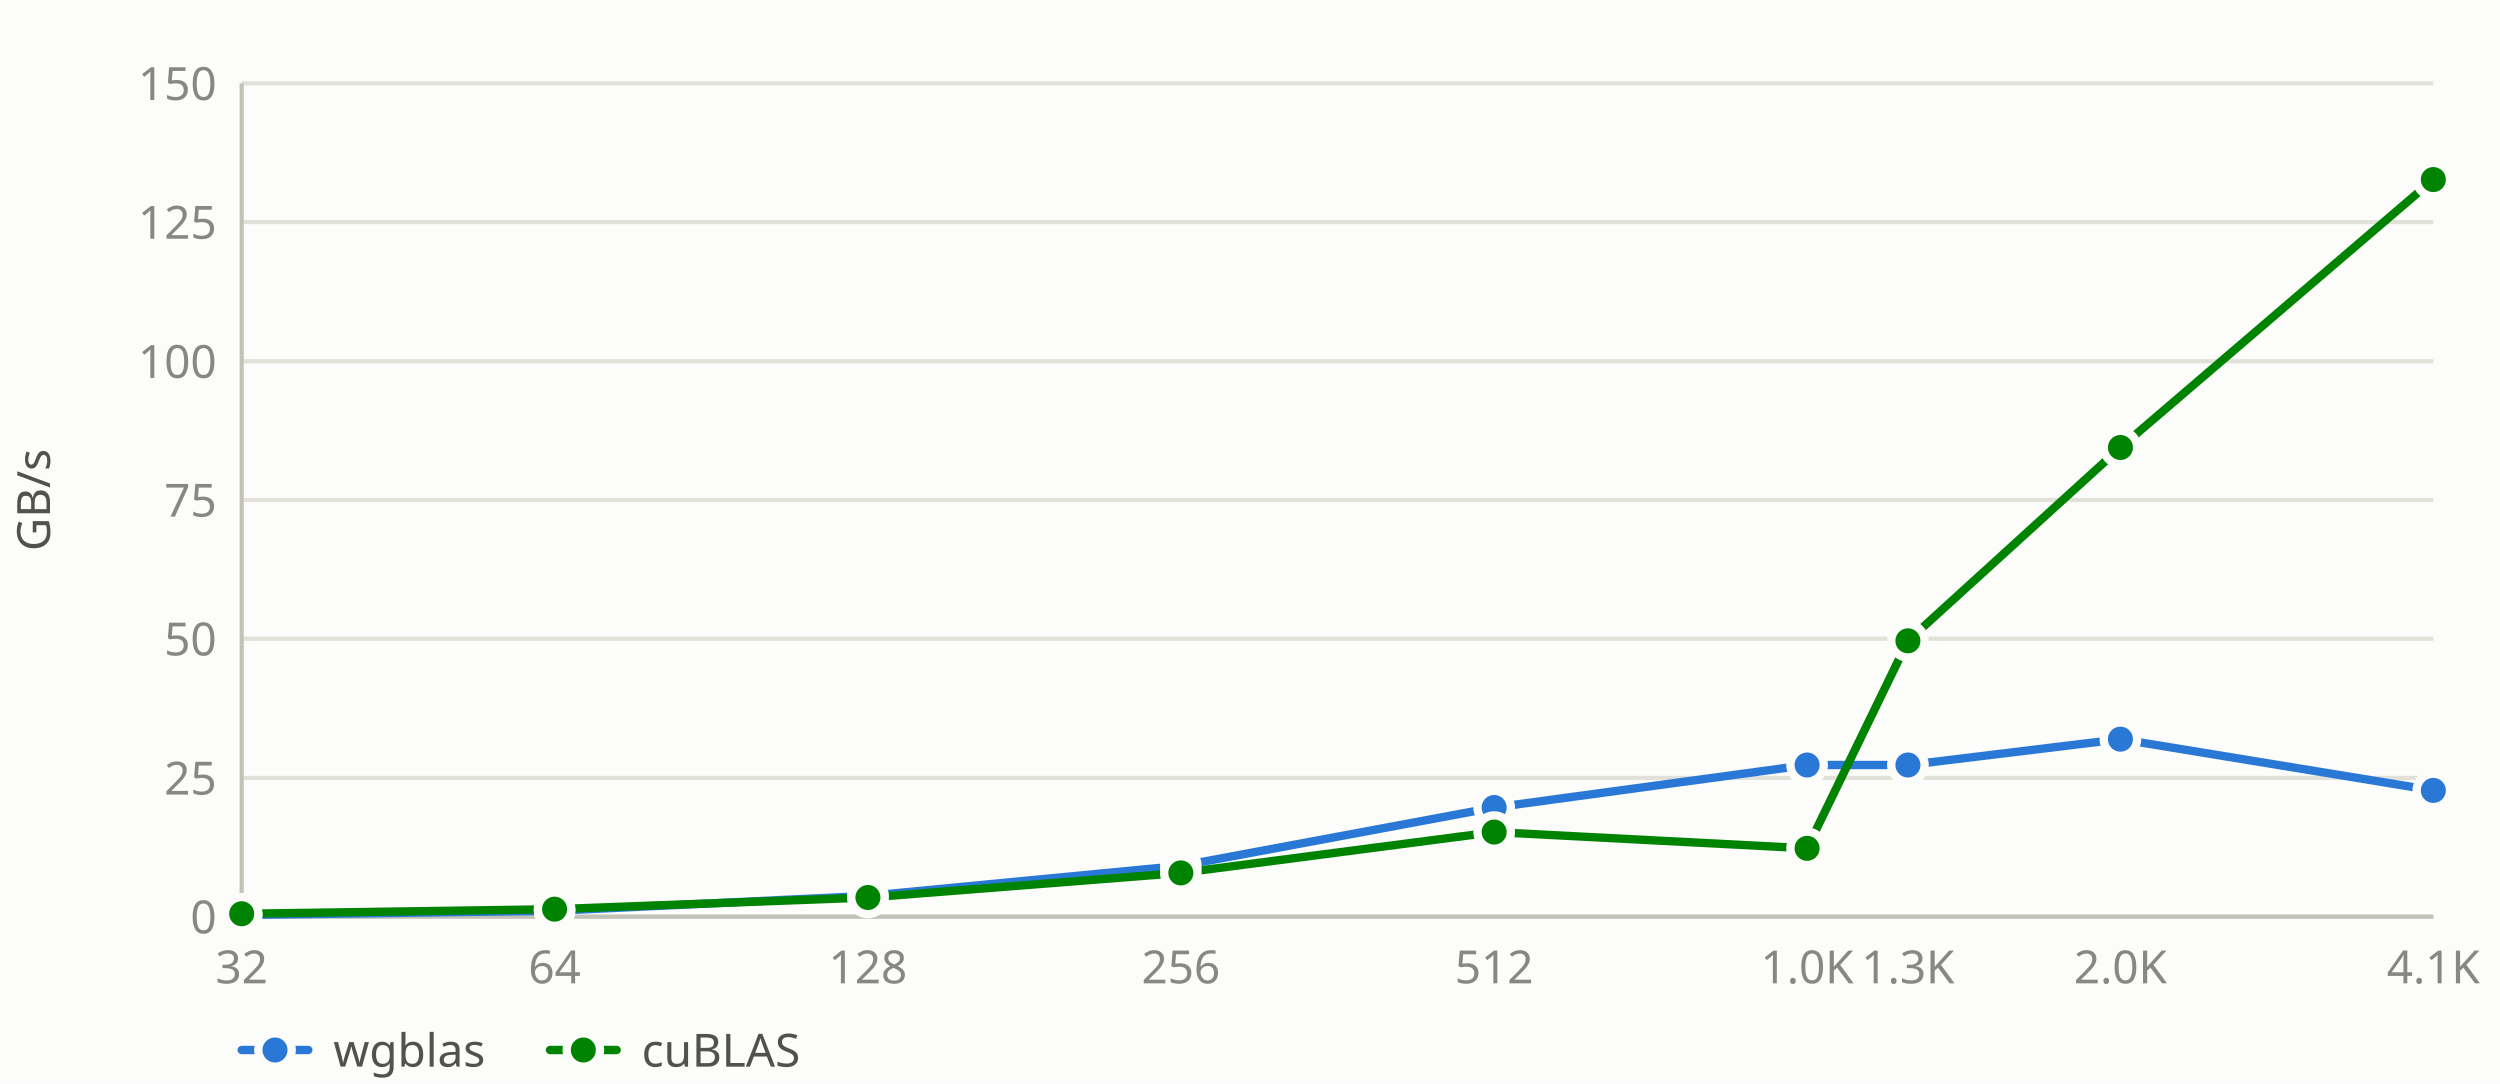
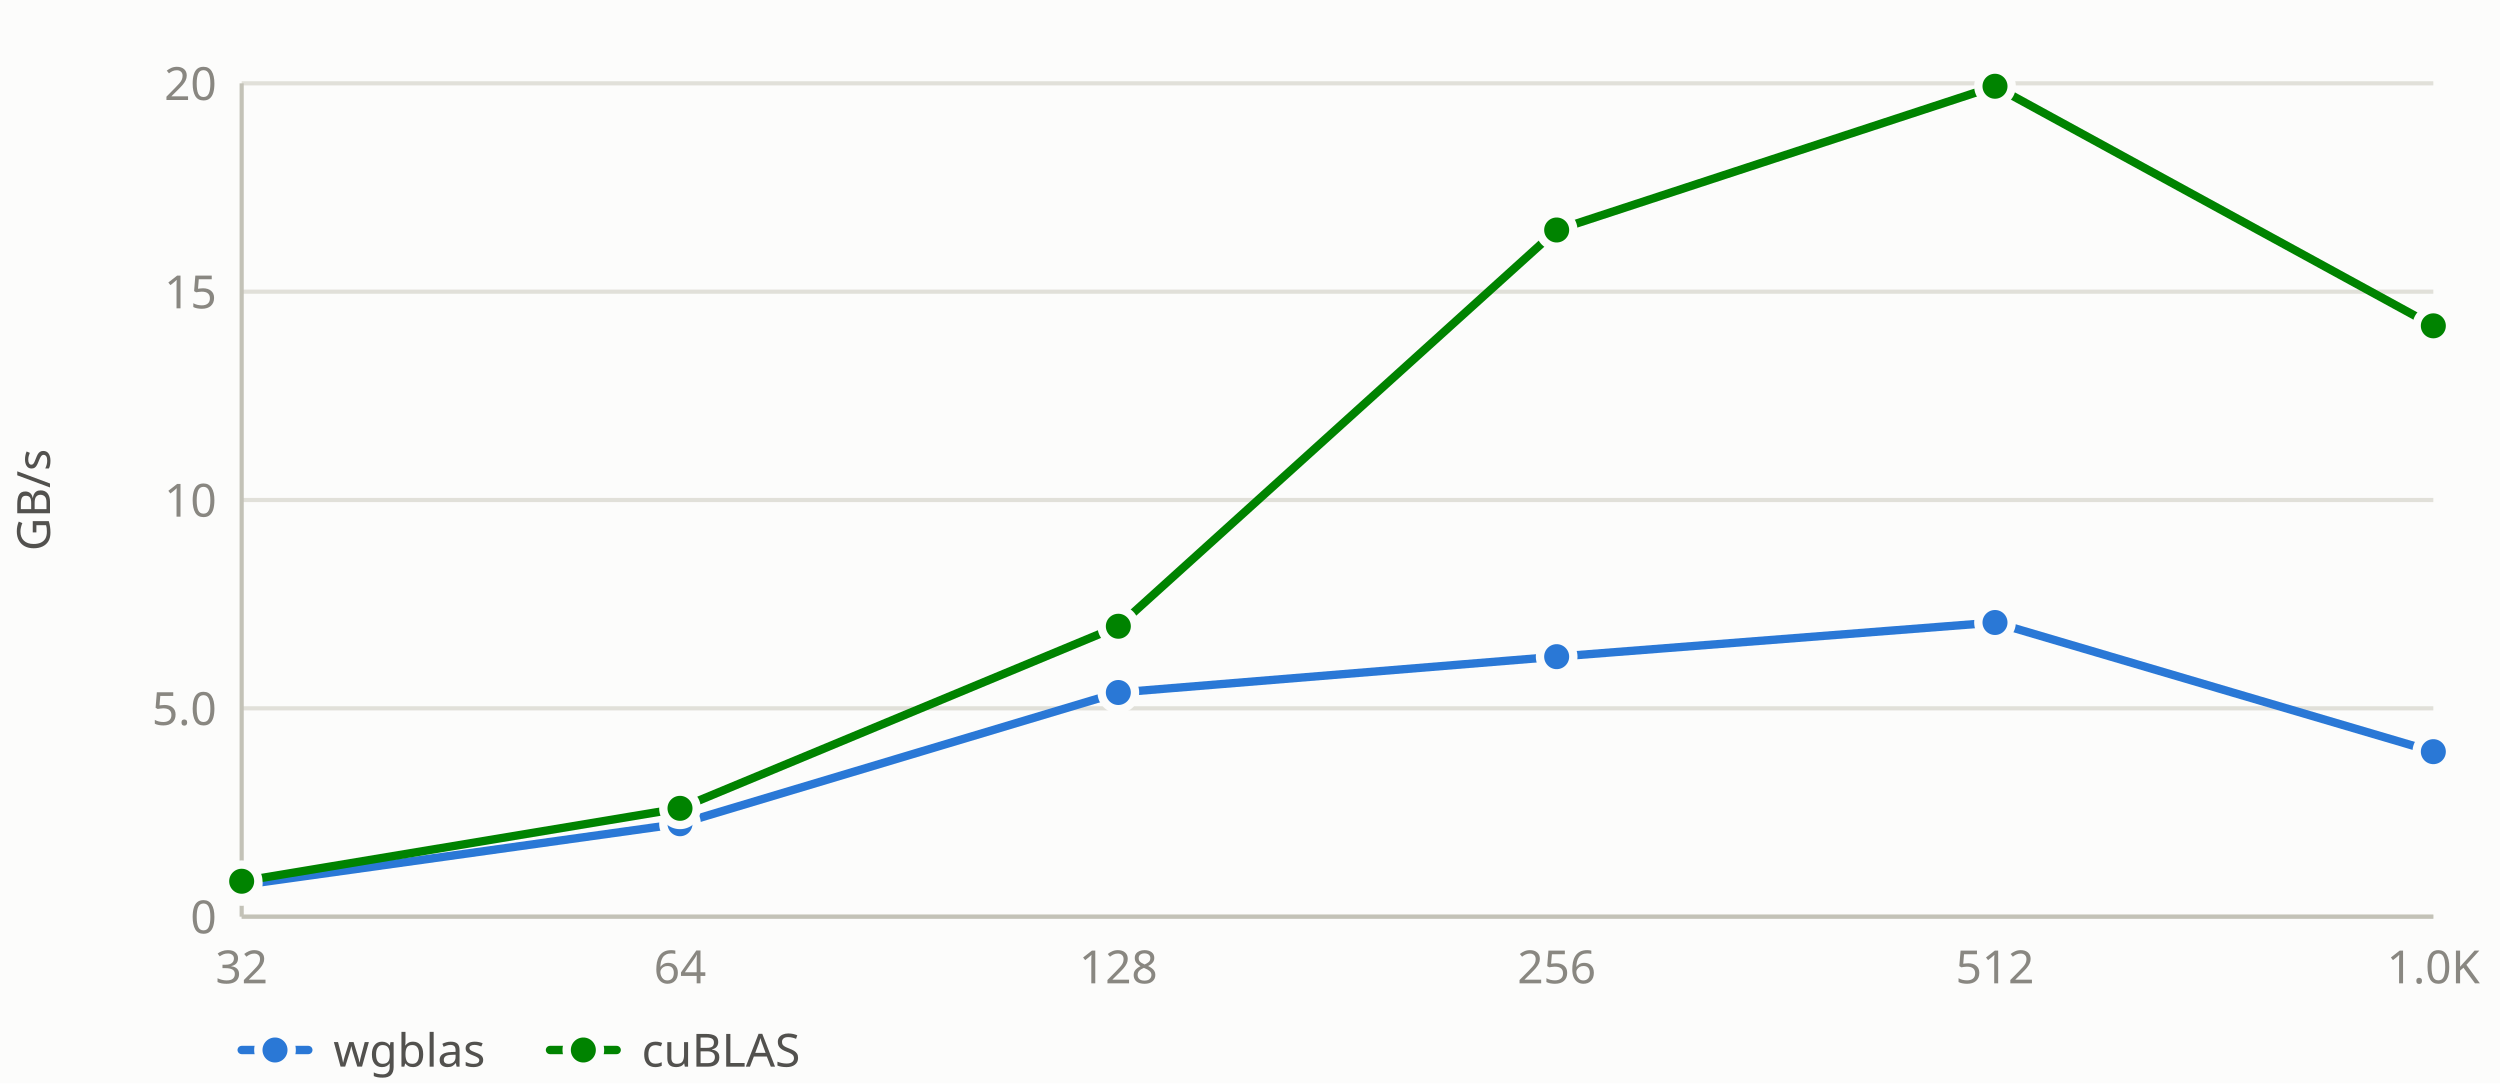
- <svg xmlns="http://www.w3.org/2000/svg" id="bc-strmv-default-nvidia_geforce_gtx_1650-gbs" viewBox="0 0 600 260" width="600" height="260" role="img" aria-label="GB/s vs n">
-   <style>#bc-strmv-default-nvidia_geforce_gtx_1650-gbs .bg{fill:#fcfcfb}#bc-strmv-default-nvidia_geforce_gtx_1650-gbs .gr{stroke:#e1e0d9;stroke-width:1;fill:none}#bc-strmv-default-nvidia_geforce_gtx_1650-gbs .ax{stroke:#c3c2b7;stroke-width:1;fill:none}#bc-strmv-default-nvidia_geforce_gtx_1650-gbs .at{fill:#898781;font:11px/1 system-ui,sans-serif}#bc-strmv-default-nvidia_geforce_gtx_1650-gbs .lt{fill:#52514e;font:11px/1 system-ui,sans-serif}#bc-strmv-default-nvidia_geforce_gtx_1650-gbs .ln1{stroke:#2a78d6;fill:none;stroke-width:2;stroke-linejoin:round;stroke-linecap:round}#bc-strmv-default-nvidia_geforce_gtx_1650-gbs .mk1{fill:#2a78d6;stroke:#fcfcfb;stroke-width:2}#bc-strmv-default-nvidia_geforce_gtx_1650-gbs .ln2{stroke:#008300;fill:none;stroke-width:2;stroke-linejoin:round;stroke-linecap:round}#bc-strmv-default-nvidia_geforce_gtx_1650-gbs .mk2{fill:#008300;stroke:#fcfcfb;stroke-width:2}@media(prefers-color-scheme:dark){#bc-strmv-default-nvidia_geforce_gtx_1650-gbs .bg{fill:#1a1a19}#bc-strmv-default-nvidia_geforce_gtx_1650-gbs .gr{stroke:#2c2c2a}#bc-strmv-default-nvidia_geforce_gtx_1650-gbs .ax{stroke:#383835}#bc-strmv-default-nvidia_geforce_gtx_1650-gbs .at{fill:#898781}#bc-strmv-default-nvidia_geforce_gtx_1650-gbs .lt{fill:#c3c2b7}#bc-strmv-default-nvidia_geforce_gtx_1650-gbs .ln1{stroke:#3987e5}#bc-strmv-default-nvidia_geforce_gtx_1650-gbs .mk1{fill:#3987e5;stroke:#1a1a19}#bc-strmv-default-nvidia_geforce_gtx_1650-gbs .ln2{stroke:#008300}#bc-strmv-default-nvidia_geforce_gtx_1650-gbs .mk2{fill:#008300;stroke:#1a1a19}}:root[data-theme=dark] #bc-strmv-default-nvidia_geforce_gtx_1650-gbs .bg{fill:#1a1a19}:root[data-theme=dark] #bc-strmv-default-nvidia_geforce_gtx_1650-gbs .gr{stroke:#2c2c2a}:root[data-theme=dark] #bc-strmv-default-nvidia_geforce_gtx_1650-gbs .ax{stroke:#383835}:root[data-theme=dark] #bc-strmv-default-nvidia_geforce_gtx_1650-gbs .lt{fill:#c3c2b7}:root[data-theme=dark] #bc-strmv-default-nvidia_geforce_gtx_1650-gbs .ln1{stroke:#3987e5}:root[data-theme=dark] #bc-strmv-default-nvidia_geforce_gtx_1650-gbs .mk1{fill:#3987e5;stroke:#1a1a19}:root[data-theme=dark] #bc-strmv-default-nvidia_geforce_gtx_1650-gbs .mk2{stroke:#1a1a19}</style>
+ <svg xmlns="http://www.w3.org/2000/svg" id="bc-ssyrk-default-nvidia_geforce_gtx_1650-gbs" viewBox="0 0 600 260" width="600" height="260" role="img" aria-label="GB/s vs n">
+   <style>#bc-ssyrk-default-nvidia_geforce_gtx_1650-gbs .bg{fill:#fcfcfb}#bc-ssyrk-default-nvidia_geforce_gtx_1650-gbs .gr{stroke:#e1e0d9;stroke-width:1;fill:none}#bc-ssyrk-default-nvidia_geforce_gtx_1650-gbs .ax{stroke:#c3c2b7;stroke-width:1;fill:none}#bc-ssyrk-default-nvidia_geforce_gtx_1650-gbs .at{fill:#898781;font:11px/1 system-ui,sans-serif}#bc-ssyrk-default-nvidia_geforce_gtx_1650-gbs .lt{fill:#52514e;font:11px/1 system-ui,sans-serif}#bc-ssyrk-default-nvidia_geforce_gtx_1650-gbs .ln1{stroke:#2a78d6;fill:none;stroke-width:2;stroke-linejoin:round;stroke-linecap:round}#bc-ssyrk-default-nvidia_geforce_gtx_1650-gbs .mk1{fill:#2a78d6;stroke:#fcfcfb;stroke-width:2}#bc-ssyrk-default-nvidia_geforce_gtx_1650-gbs .ln2{stroke:#008300;fill:none;stroke-width:2;stroke-linejoin:round;stroke-linecap:round}#bc-ssyrk-default-nvidia_geforce_gtx_1650-gbs .mk2{fill:#008300;stroke:#fcfcfb;stroke-width:2}@media(prefers-color-scheme:dark){#bc-ssyrk-default-nvidia_geforce_gtx_1650-gbs .bg{fill:#1a1a19}#bc-ssyrk-default-nvidia_geforce_gtx_1650-gbs .gr{stroke:#2c2c2a}#bc-ssyrk-default-nvidia_geforce_gtx_1650-gbs .ax{stroke:#383835}#bc-ssyrk-default-nvidia_geforce_gtx_1650-gbs .at{fill:#898781}#bc-ssyrk-default-nvidia_geforce_gtx_1650-gbs .lt{fill:#c3c2b7}#bc-ssyrk-default-nvidia_geforce_gtx_1650-gbs .ln1{stroke:#3987e5}#bc-ssyrk-default-nvidia_geforce_gtx_1650-gbs .mk1{fill:#3987e5;stroke:#1a1a19}#bc-ssyrk-default-nvidia_geforce_gtx_1650-gbs .ln2{stroke:#008300}#bc-ssyrk-default-nvidia_geforce_gtx_1650-gbs .mk2{fill:#008300;stroke:#1a1a19}}:root[data-theme=dark] #bc-ssyrk-default-nvidia_geforce_gtx_1650-gbs .bg{fill:#1a1a19}:root[data-theme=dark] #bc-ssyrk-default-nvidia_geforce_gtx_1650-gbs .gr{stroke:#2c2c2a}:root[data-theme=dark] #bc-ssyrk-default-nvidia_geforce_gtx_1650-gbs .ax{stroke:#383835}:root[data-theme=dark] #bc-ssyrk-default-nvidia_geforce_gtx_1650-gbs .lt{fill:#c3c2b7}:root[data-theme=dark] #bc-ssyrk-default-nvidia_geforce_gtx_1650-gbs .ln1{stroke:#3987e5}:root[data-theme=dark] #bc-ssyrk-default-nvidia_geforce_gtx_1650-gbs .mk1{fill:#3987e5;stroke:#1a1a19}:root[data-theme=dark] #bc-ssyrk-default-nvidia_geforce_gtx_1650-gbs .mk2{stroke:#1a1a19}</style>
  <rect class="bg" width="600" height="260" />
  <line class="gr" x1="58" y1="220.0" x2="584" y2="220.0" />
-   <line class="gr" x1="58" y1="186.7" x2="584" y2="186.7" />
-   <line class="gr" x1="58" y1="153.3" x2="584" y2="153.3" />
+   <line class="gr" x1="58" y1="170.0" x2="584" y2="170.0" />
  <line class="gr" x1="58" y1="120.0" x2="584" y2="120.0" />
-   <line class="gr" x1="58" y1="86.7" x2="584" y2="86.7" />
-   <line class="gr" x1="58" y1="53.3" x2="584" y2="53.3" />
+   <line class="gr" x1="58" y1="70.0" x2="584" y2="70.0" />
  <line class="gr" x1="58" y1="20.0" x2="584" y2="20.0" />
  <line class="ax" x1="58" y1="20" x2="58" y2="220" />
  <line class="ax" x1="58" y1="220" x2="584" y2="220" />
  <text class="at" x="52" y="224.0" text-anchor="end">0</text>
-   <text class="at" x="52" y="190.7" text-anchor="end">25</text>
-   <text class="at" x="52" y="157.3" text-anchor="end">50</text>
-   <text class="at" x="52" y="124.0" text-anchor="end">75</text>
-   <text class="at" x="52" y="90.7" text-anchor="end">100</text>
-   <text class="at" x="52" y="57.3" text-anchor="end">125</text>
-   <text class="at" x="52" y="24.0" text-anchor="end">150</text>
+   <text class="at" x="52" y="174.0" text-anchor="end">5.0</text>
+   <text class="at" x="52" y="124.0" text-anchor="end">10</text>
+   <text class="at" x="52" y="74.0" text-anchor="end">15</text>
+   <text class="at" x="52" y="24.0" text-anchor="end">20</text>
  <text class="lt" x="12" y="120.0" text-anchor="middle" transform="rotate(-90 12 120.0)">GB/s</text>
  <text class="at" x="58.0" y="236" text-anchor="middle">32</text>
-   <text class="at" x="133.1" y="236" text-anchor="middle">64</text>
-   <text class="at" x="208.3" y="236" text-anchor="middle">128</text>
-   <text class="at" x="283.4" y="236" text-anchor="middle">256</text>
-   <text class="at" x="358.6" y="236" text-anchor="middle">512</text>
-   <text class="at" x="433.7" y="236" text-anchor="middle">1.0K</text>
-   <text class="at" x="457.9" y="236" text-anchor="middle">1.3K</text>
-   <text class="at" x="508.9" y="236" text-anchor="middle">2.0K</text>
-   <text class="at" x="584.0" y="236" text-anchor="middle">4.1K</text>
-   <polyline class="ln1" points="58.0,219.6 133.1,218.6 208.3,215.0 283.4,207.8 358.6,193.8 433.7,183.6 457.9,183.6 508.9,177.4 584.0,189.7" />
-   <polyline class="ln2" points="58.0,219.3 133.1,218.2 208.3,215.4 283.4,209.5 358.6,199.7 433.7,203.6 457.9,153.8 508.9,107.4 584.0,43.1" />
-   <circle class="mk1" cx="58.0" cy="219.6" r="4" />
-   <circle class="mk1" cx="133.1" cy="218.6" r="4" />
-   <circle class="mk1" cx="208.3" cy="215.0" r="4" />
-   <circle class="mk1" cx="283.4" cy="207.8" r="4" />
-   <circle class="mk1" cx="358.6" cy="193.8" r="4" />
-   <circle class="mk1" cx="433.7" cy="183.6" r="4" />
-   <circle class="mk1" cx="457.9" cy="183.6" r="4" />
-   <circle class="mk1" cx="508.9" cy="177.4" r="4" />
-   <circle class="mk1" cx="584.0" cy="189.7" r="4" />
-   <circle class="mk2" cx="58.0" cy="219.3" r="4" />
-   <circle class="mk2" cx="133.1" cy="218.2" r="4" />
-   <circle class="mk2" cx="208.3" cy="215.4" r="4" />
-   <circle class="mk2" cx="283.4" cy="209.5" r="4" />
-   <circle class="mk2" cx="358.6" cy="199.7" r="4" />
-   <circle class="mk2" cx="433.7" cy="203.6" r="4" />
-   <circle class="mk2" cx="457.9" cy="153.8" r="4" />
-   <circle class="mk2" cx="508.9" cy="107.4" r="4" />
-   <circle class="mk2" cx="584.0" cy="43.1" r="4" />
+   <text class="at" x="163.2" y="236" text-anchor="middle">64</text>
+   <text class="at" x="268.4" y="236" text-anchor="middle">128</text>
+   <text class="at" x="373.6" y="236" text-anchor="middle">256</text>
+   <text class="at" x="478.8" y="236" text-anchor="middle">512</text>
+   <text class="at" x="584.0" y="236" text-anchor="middle">1.0K</text>
+   <polyline class="ln1" points="58.0,212.4 163.2,197.7 268.4,166.2 373.6,157.6 478.8,149.4 584.0,180.4" />
+   <polyline class="ln2" points="58.0,211.5 163.2,194.0 268.4,150.3 373.6,55.2 478.8,20.7 584.0,78.2" />
+   <circle class="mk1" cx="58.0" cy="212.4" r="4" />
+   <circle class="mk1" cx="163.2" cy="197.7" r="4" />
+   <circle class="mk1" cx="268.4" cy="166.2" r="4" />
+   <circle class="mk1" cx="373.6" cy="157.6" r="4" />
+   <circle class="mk1" cx="478.8" cy="149.4" r="4" />
+   <circle class="mk1" cx="584.0" cy="180.4" r="4" />
+   <circle class="mk2" cx="58.0" cy="211.5" r="4" />
+   <circle class="mk2" cx="163.2" cy="194.0" r="4" />
+   <circle class="mk2" cx="268.4" cy="150.3" r="4" />
+   <circle class="mk2" cx="373.6" cy="55.2" r="4" />
+   <circle class="mk2" cx="478.8" cy="20.7" r="4" />
+   <circle class="mk2" cx="584.0" cy="78.2" r="4" />
  <line class="ln1" x1="58" y1="252" x2="74" y2="252" />
  <circle class="mk1" cx="66" cy="252" r="4" />
  <text class="lt" x="80" y="256">wgblas</text>
  <line class="ln2" x1="132" y1="252" x2="148" y2="252" />
  <circle class="mk2" cx="140" cy="252" r="4" />
  <text class="lt" x="154" y="256">cuBLAS</text>
</svg>
